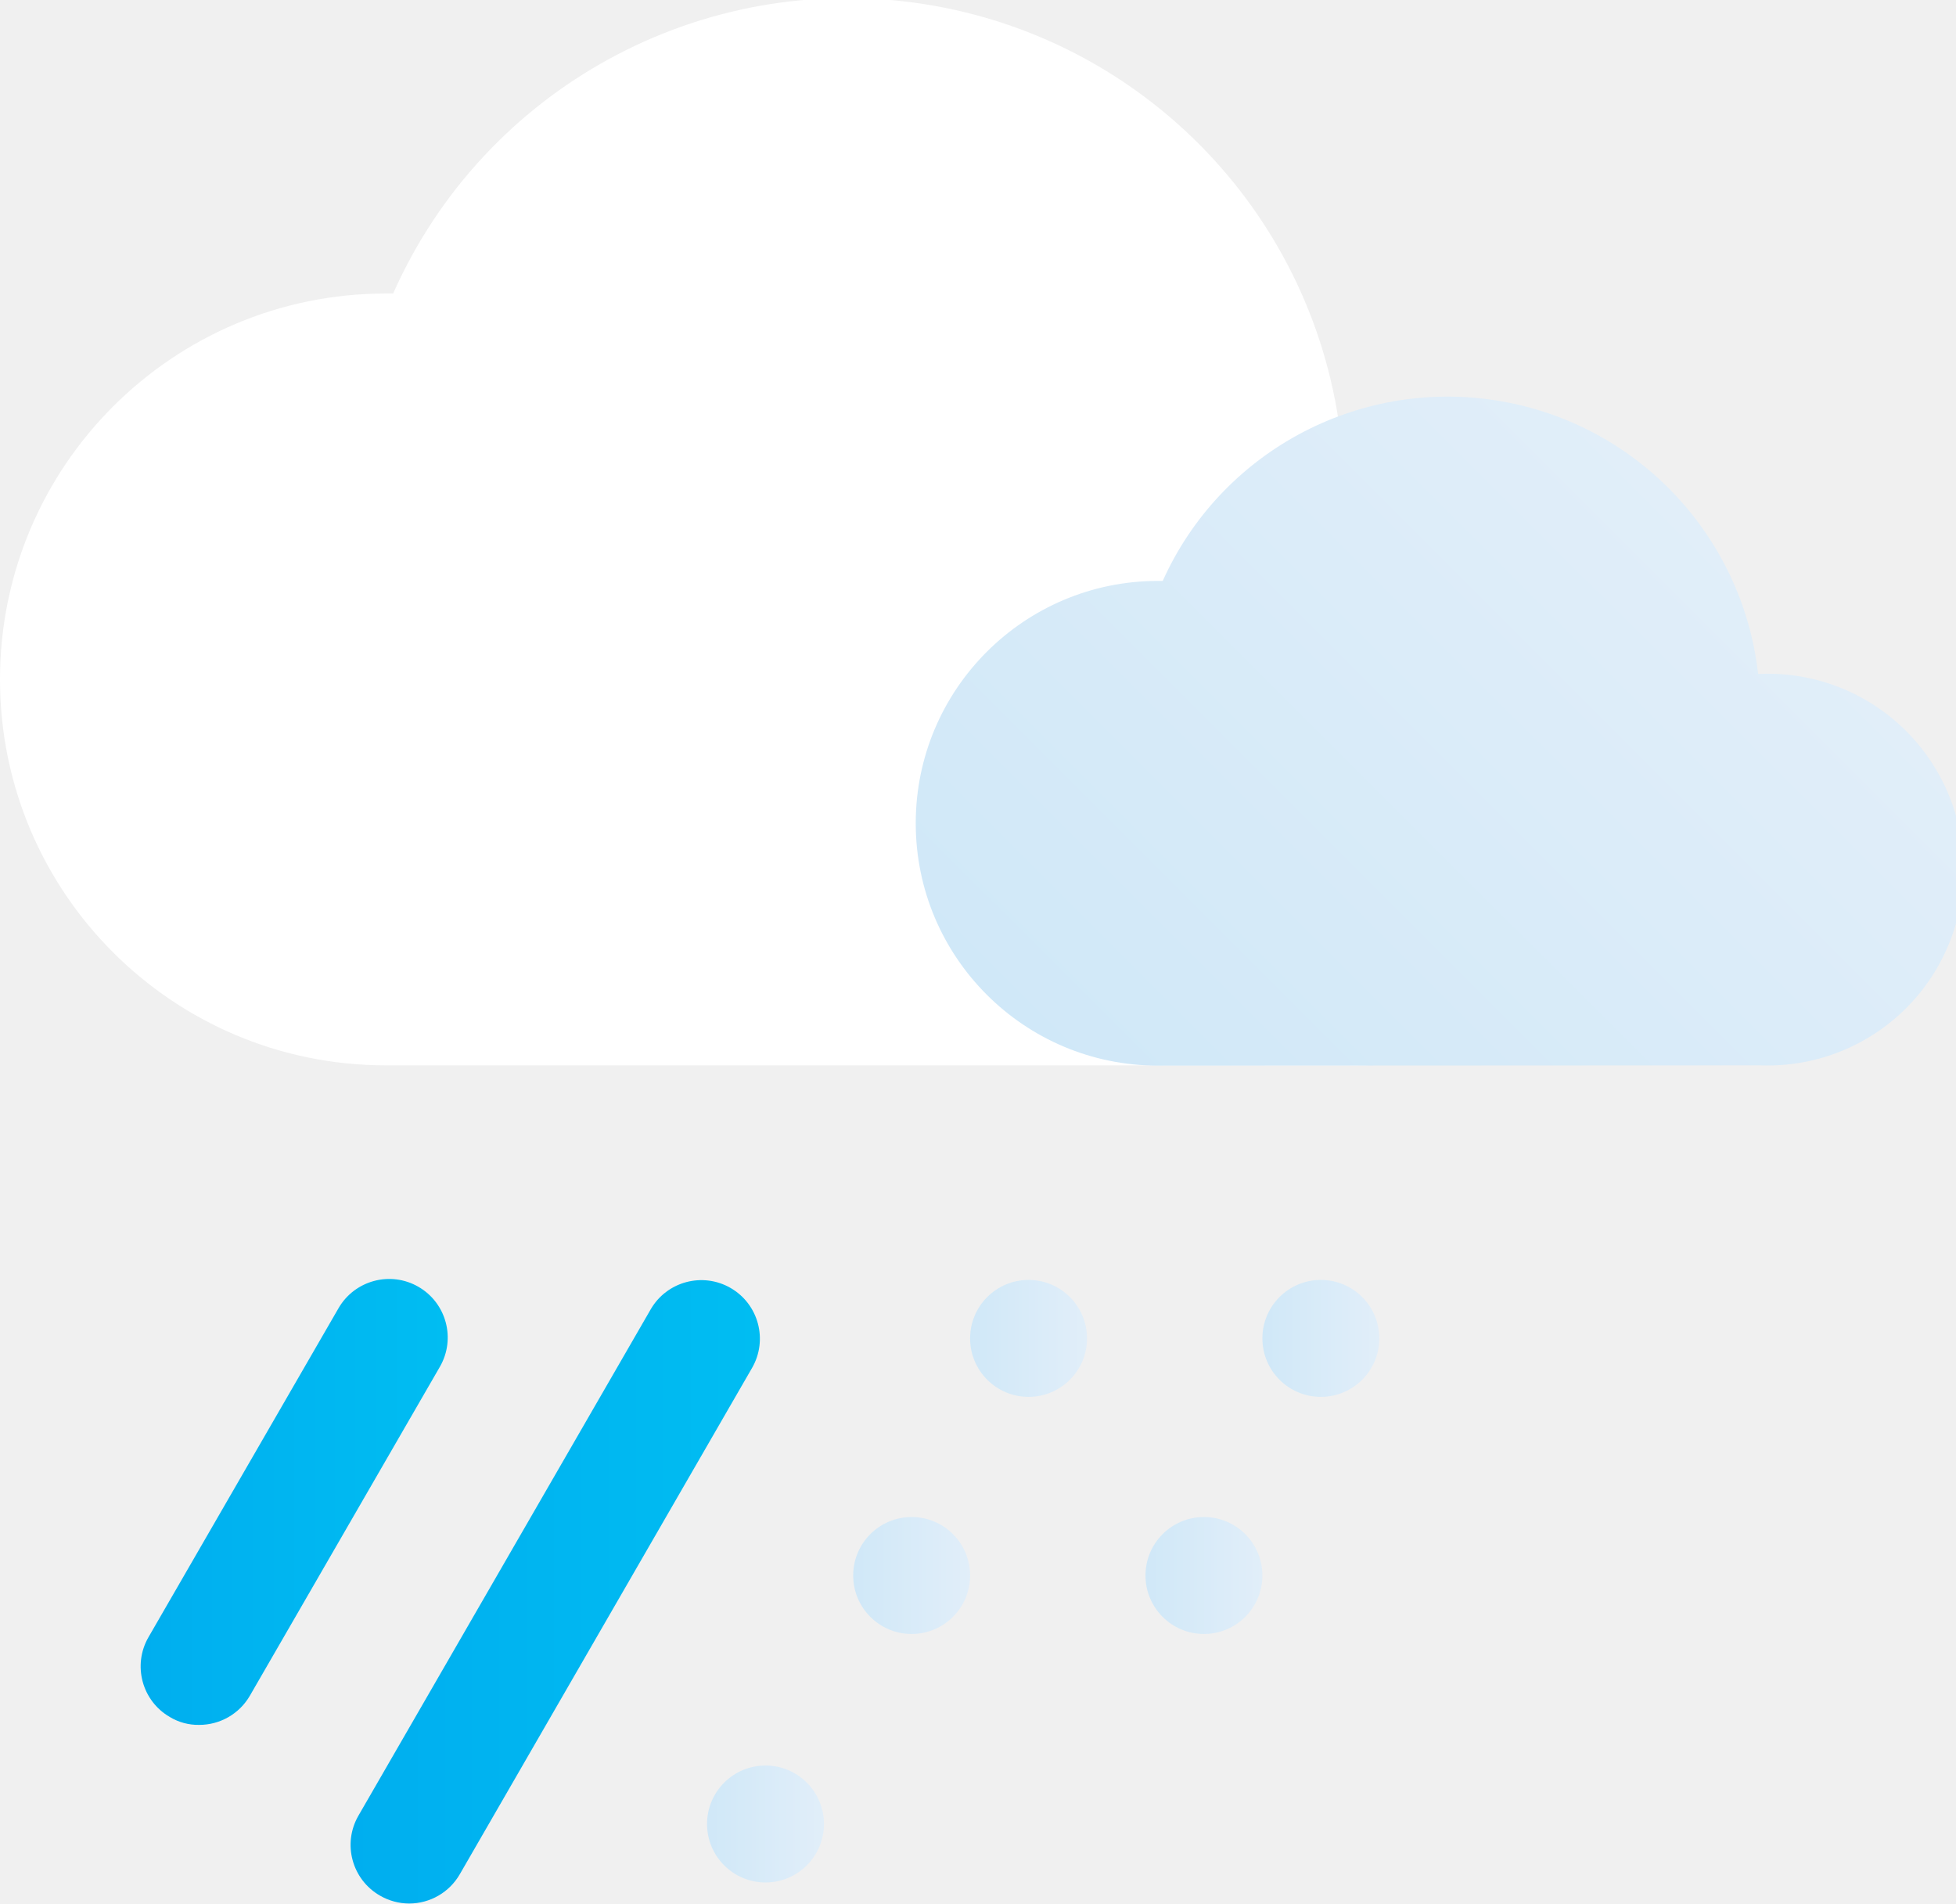
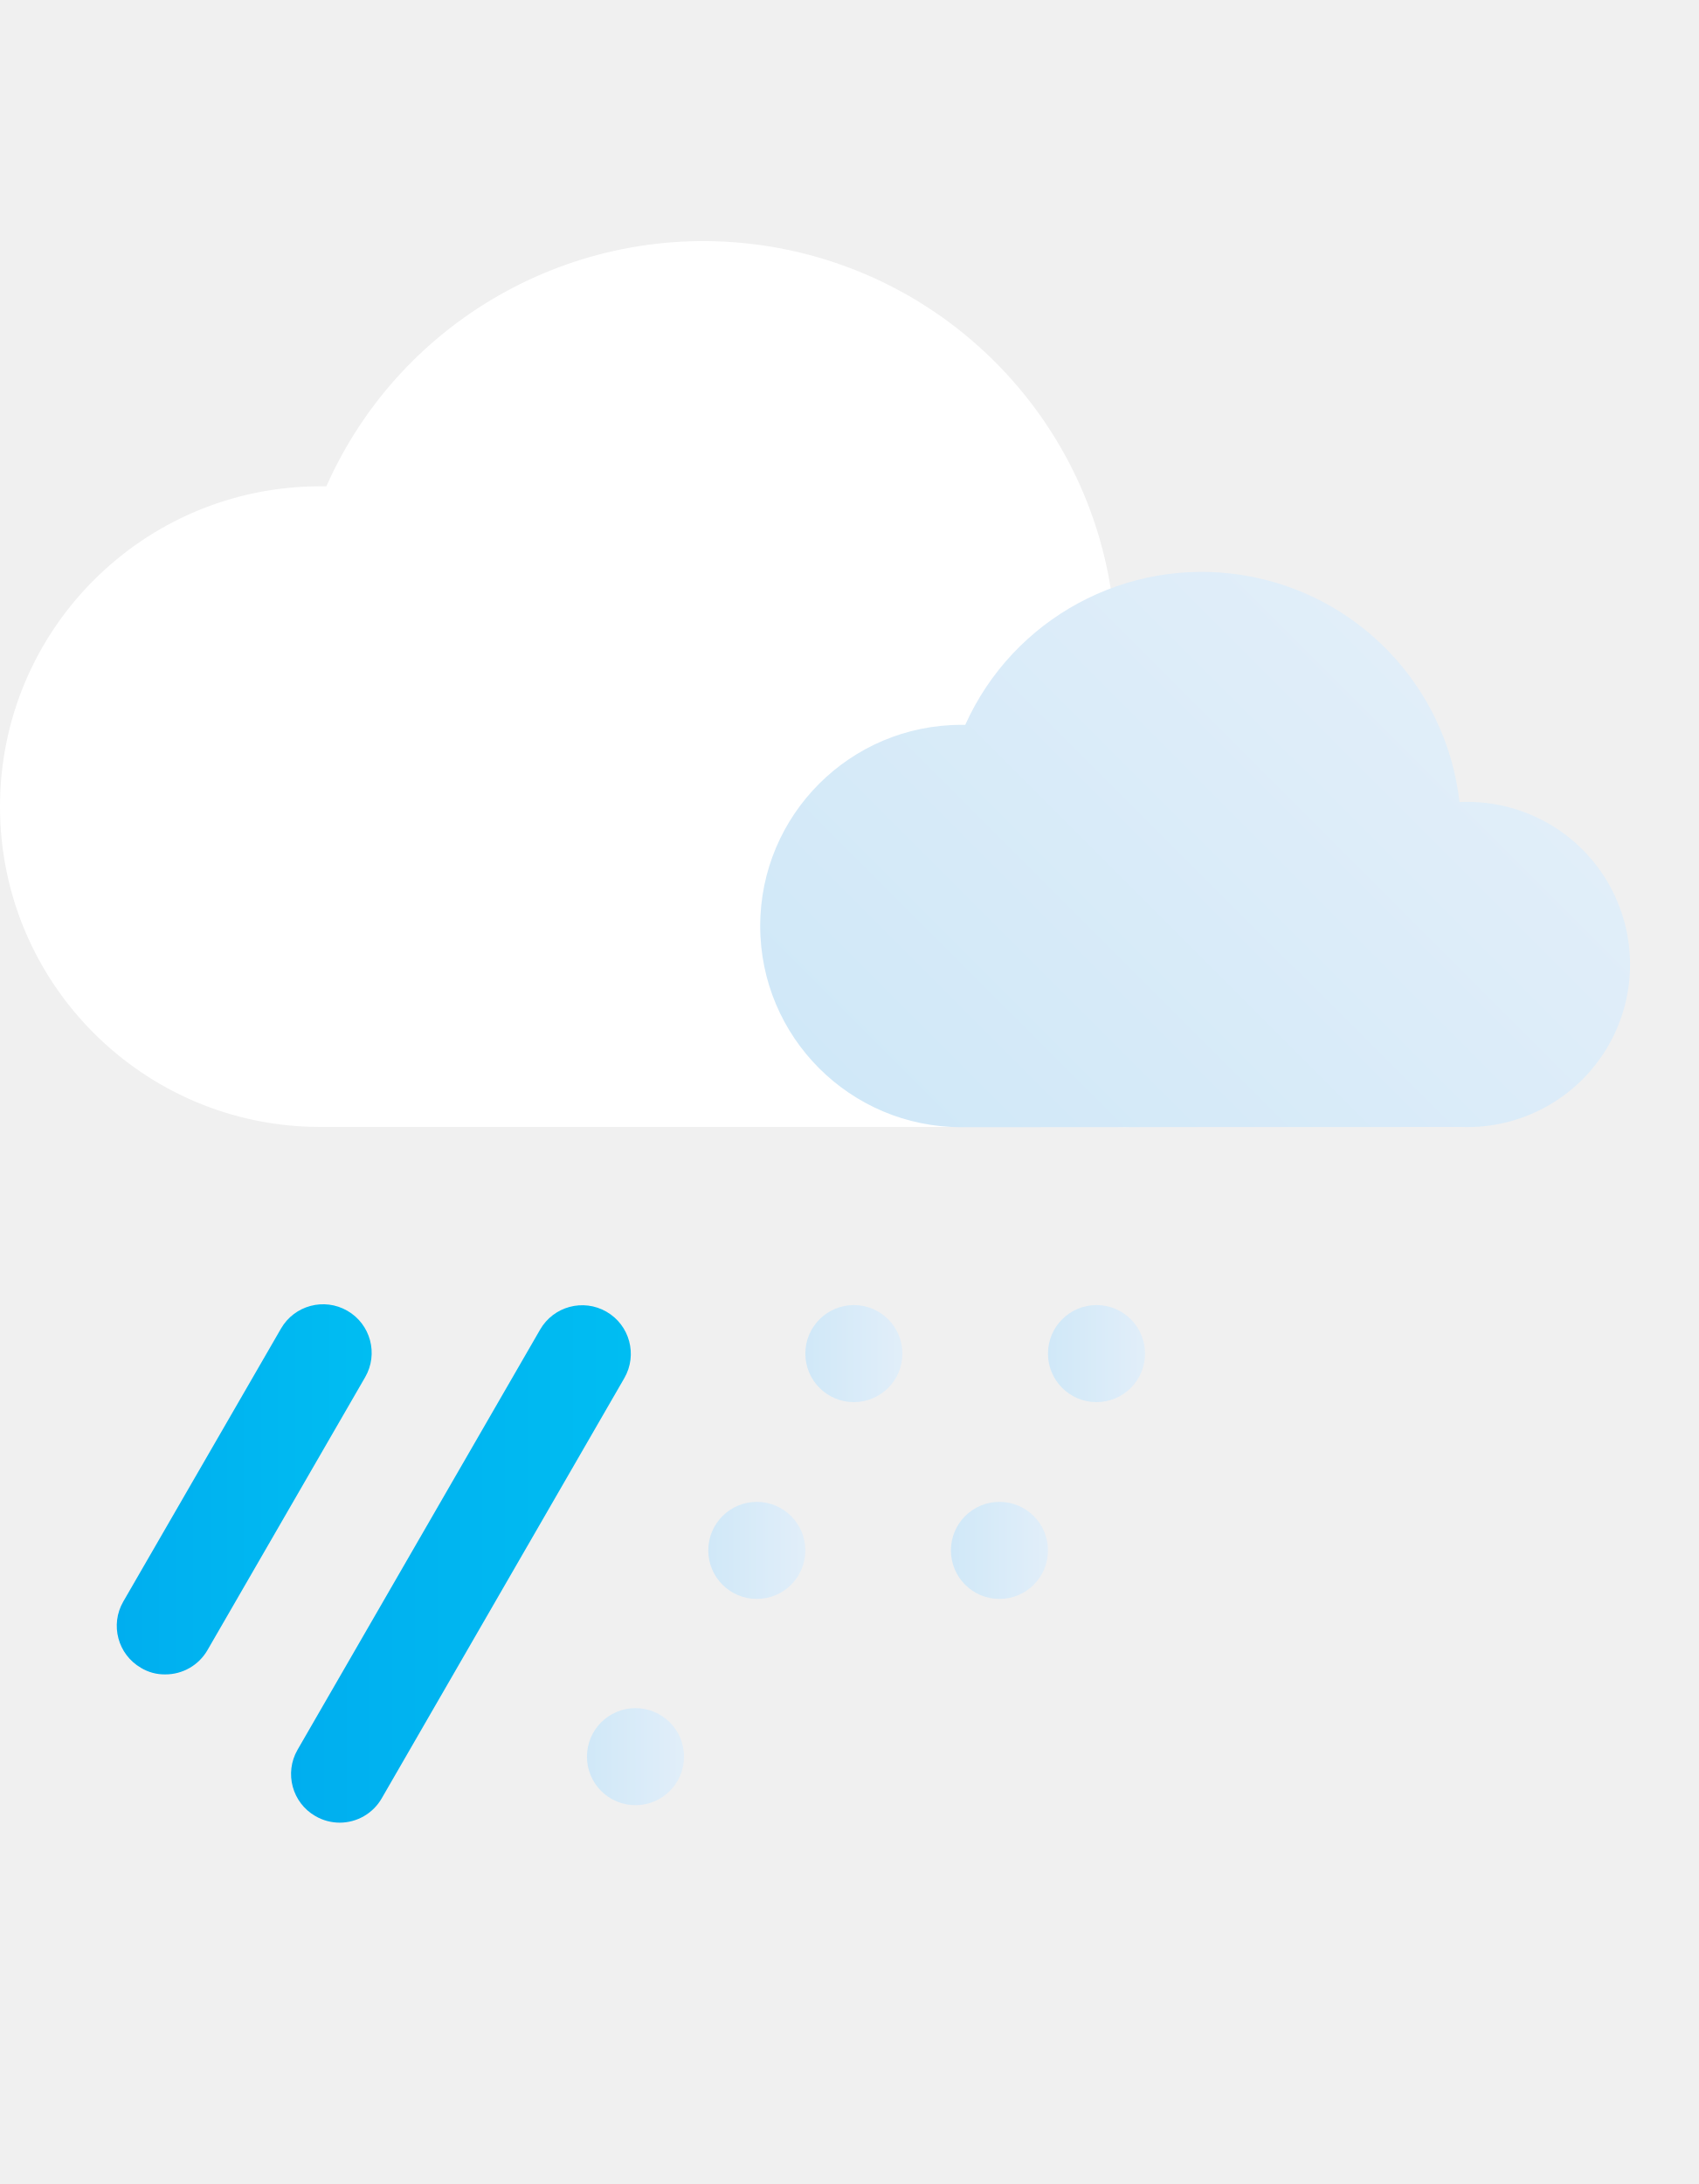
- <svg xmlns="http://www.w3.org/2000/svg" xmlns:xlink="http://www.w3.org/1999/xlink" viewBox="0 0 66.92 65.11">
+ <svg xmlns="http://www.w3.org/2000/svg" xmlns:xlink="http://www.w3.org/1999/xlink" viewBox="0 -10 70 90">
  <defs>
    <style>.cls-1{fill:#fff;}.cls-2{fill:url(#New_Gradient_Swatch_copy_2);}.cls-3{fill:url(#New_Gradient_Swatch_copy);}.cls-4{fill:url(#New_Gradient_Swatch_copy-2);}.cls-5{fill:url(#New_Gradient_Swatch_copy_2-2);}.cls-6{fill:url(#New_Gradient_Swatch_copy_2-3);}.cls-7{fill:url(#New_Gradient_Swatch_copy_2-4);}.cls-8{fill:url(#New_Gradient_Swatch_copy_2-5);}.cls-9{fill:url(#New_Gradient_Swatch_copy_2-6);}</style>
    <linearGradient id="New_Gradient_Swatch_copy_2" x1="38.75" y1="39" x2="59.07" y2="18.67" gradientUnits="userSpaceOnUse">
      <stop offset="0" stop-color="#d0e8f8" />
      <stop offset="1" stop-color="#e1eef9" />
    </linearGradient>
    <linearGradient id="New_Gradient_Swatch_copy" x1="4.81" y1="51.41" x2="15.31" y2="51.41" gradientUnits="userSpaceOnUse">
      <stop offset="0" stop-color="#00aeef" />
      <stop offset="1" stop-color="#00bdf2" />
    </linearGradient>
    <linearGradient id="New_Gradient_Swatch_copy-2" x1="11.95" y1="54.45" x2="25.96" y2="54.45" xlink:href="#New_Gradient_Swatch_copy" />
    <linearGradient id="New_Gradient_Swatch_copy_2-2" x1="33.19" y1="45.78" x2="37.19" y2="45.78" xlink:href="#New_Gradient_Swatch_copy_2" />
    <linearGradient id="New_Gradient_Swatch_copy_2-3" x1="43.19" y1="45.78" x2="47.19" y2="45.78" xlink:href="#New_Gradient_Swatch_copy_2" />
    <linearGradient id="New_Gradient_Swatch_copy_2-4" x1="24.19" y1="62.39" x2="28.19" y2="62.39" xlink:href="#New_Gradient_Swatch_copy_2" />
    <linearGradient id="New_Gradient_Swatch_copy_2-5" x1="29.19" y1="53.89" x2="33.19" y2="53.89" xlink:href="#New_Gradient_Swatch_copy_2" />
    <linearGradient id="New_Gradient_Swatch_copy_2-6" x1="39.19" y1="53.89" x2="43.19" y2="53.89" xlink:href="#New_Gradient_Swatch_copy_2" />
  </defs>
  <g id="Слой_2" data-name="Слой 2">
    <g id="Icons">
      <g id="Sleet">
        <path class="cls-1" d="M46,36.44a10.67,10.67,0,1,0,0-21.33h-.11a17,17,0,0,0-32.44-5.07H13.2a13.2,13.2,0,0,0,0,26.4" />
        <path class="cls-2" d="M60.22,36.44a6.7,6.7,0,1,0,0-13.39h-.07a10.69,10.69,0,0,0-20.37-3.18h-.16a8.29,8.29,0,0,0,0,16.58" />
        <path class="cls-3" d="M6.81,59a1.87,1.87,0,0,1-1-.27A2,2,0,0,1,5.08,56l6.5-11.25a2,2,0,1,1,3.47,2L8.55,58A2,2,0,0,1,6.81,59Z" />
        <path class="cls-4" d="M14,65.11a2,2,0,0,1-1-.27,2,2,0,0,1-.74-2.73l10-17.32a2,2,0,1,1,3.47,2l-10,17.32A2,2,0,0,1,14,65.11Z" />
        <circle class="cls-5" cx="35.19" cy="45.78" r="2" />
        <circle class="cls-6" cx="45.19" cy="45.78" r="2" />
        <circle class="cls-7" cx="26.19" cy="62.39" r="2" />
        <circle class="cls-8" cx="31.19" cy="53.89" r="2" />
        <circle class="cls-9" cx="41.19" cy="53.89" r="2" />
      </g>
    </g>
  </g>
</svg>
